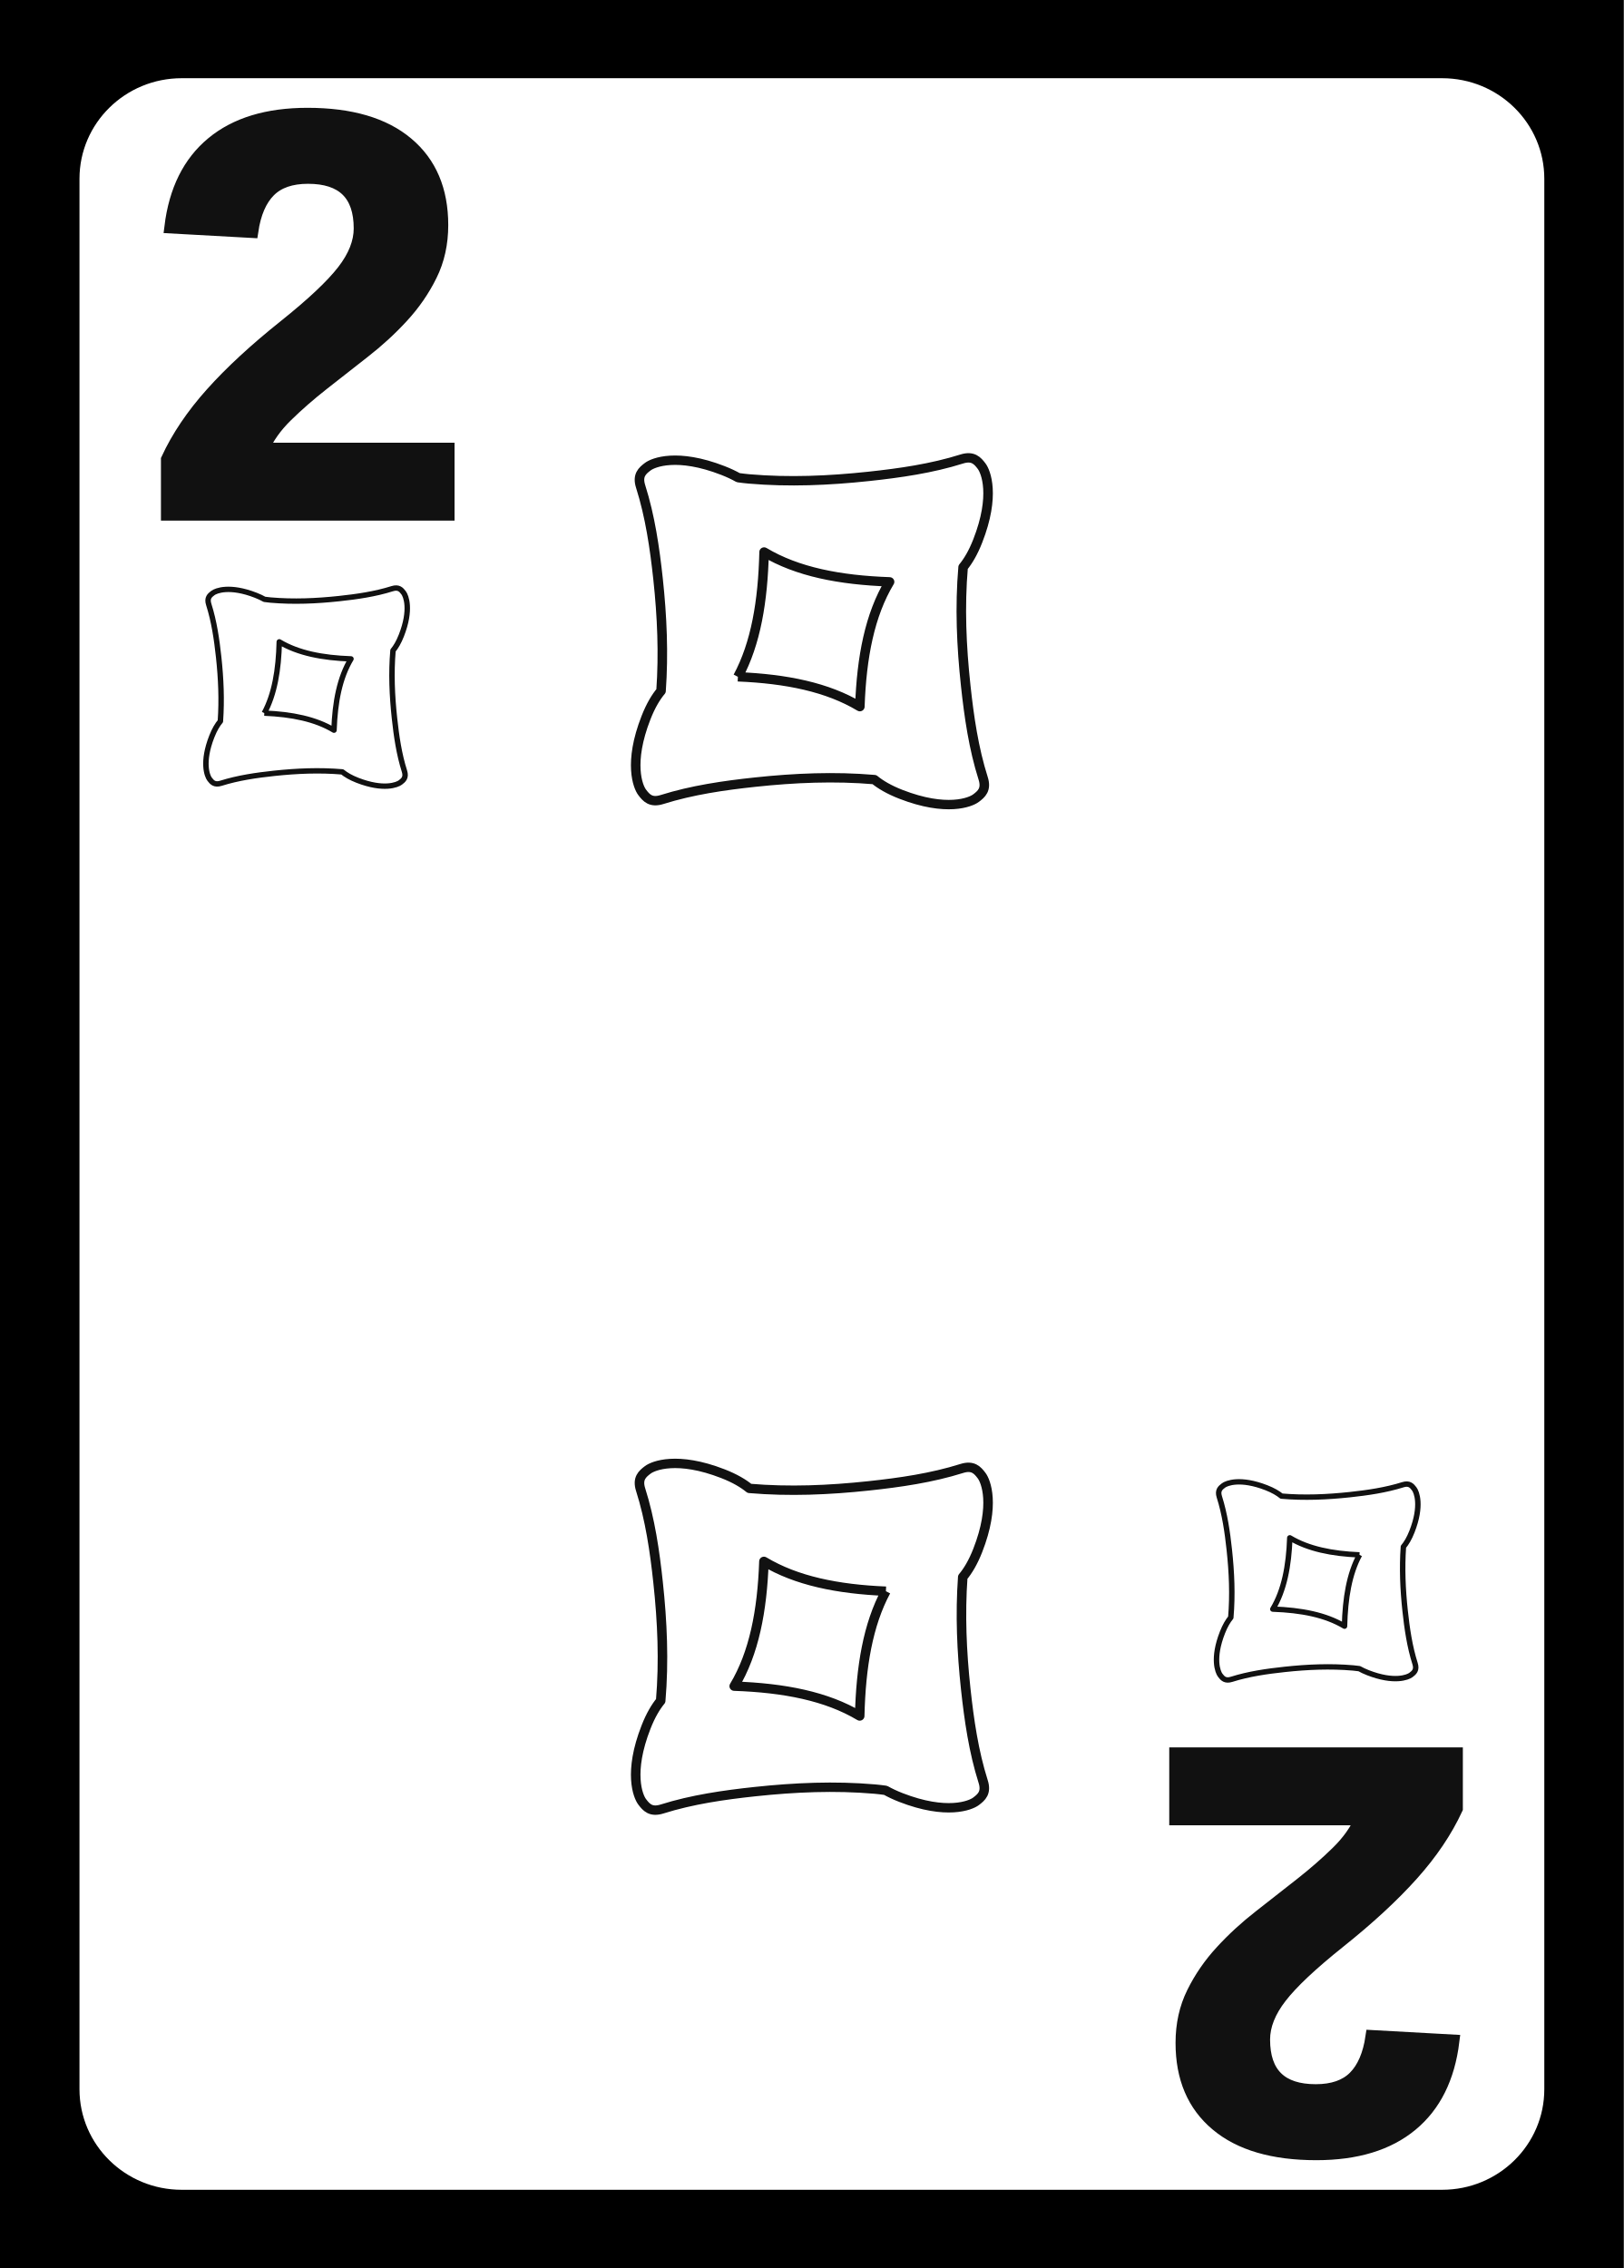
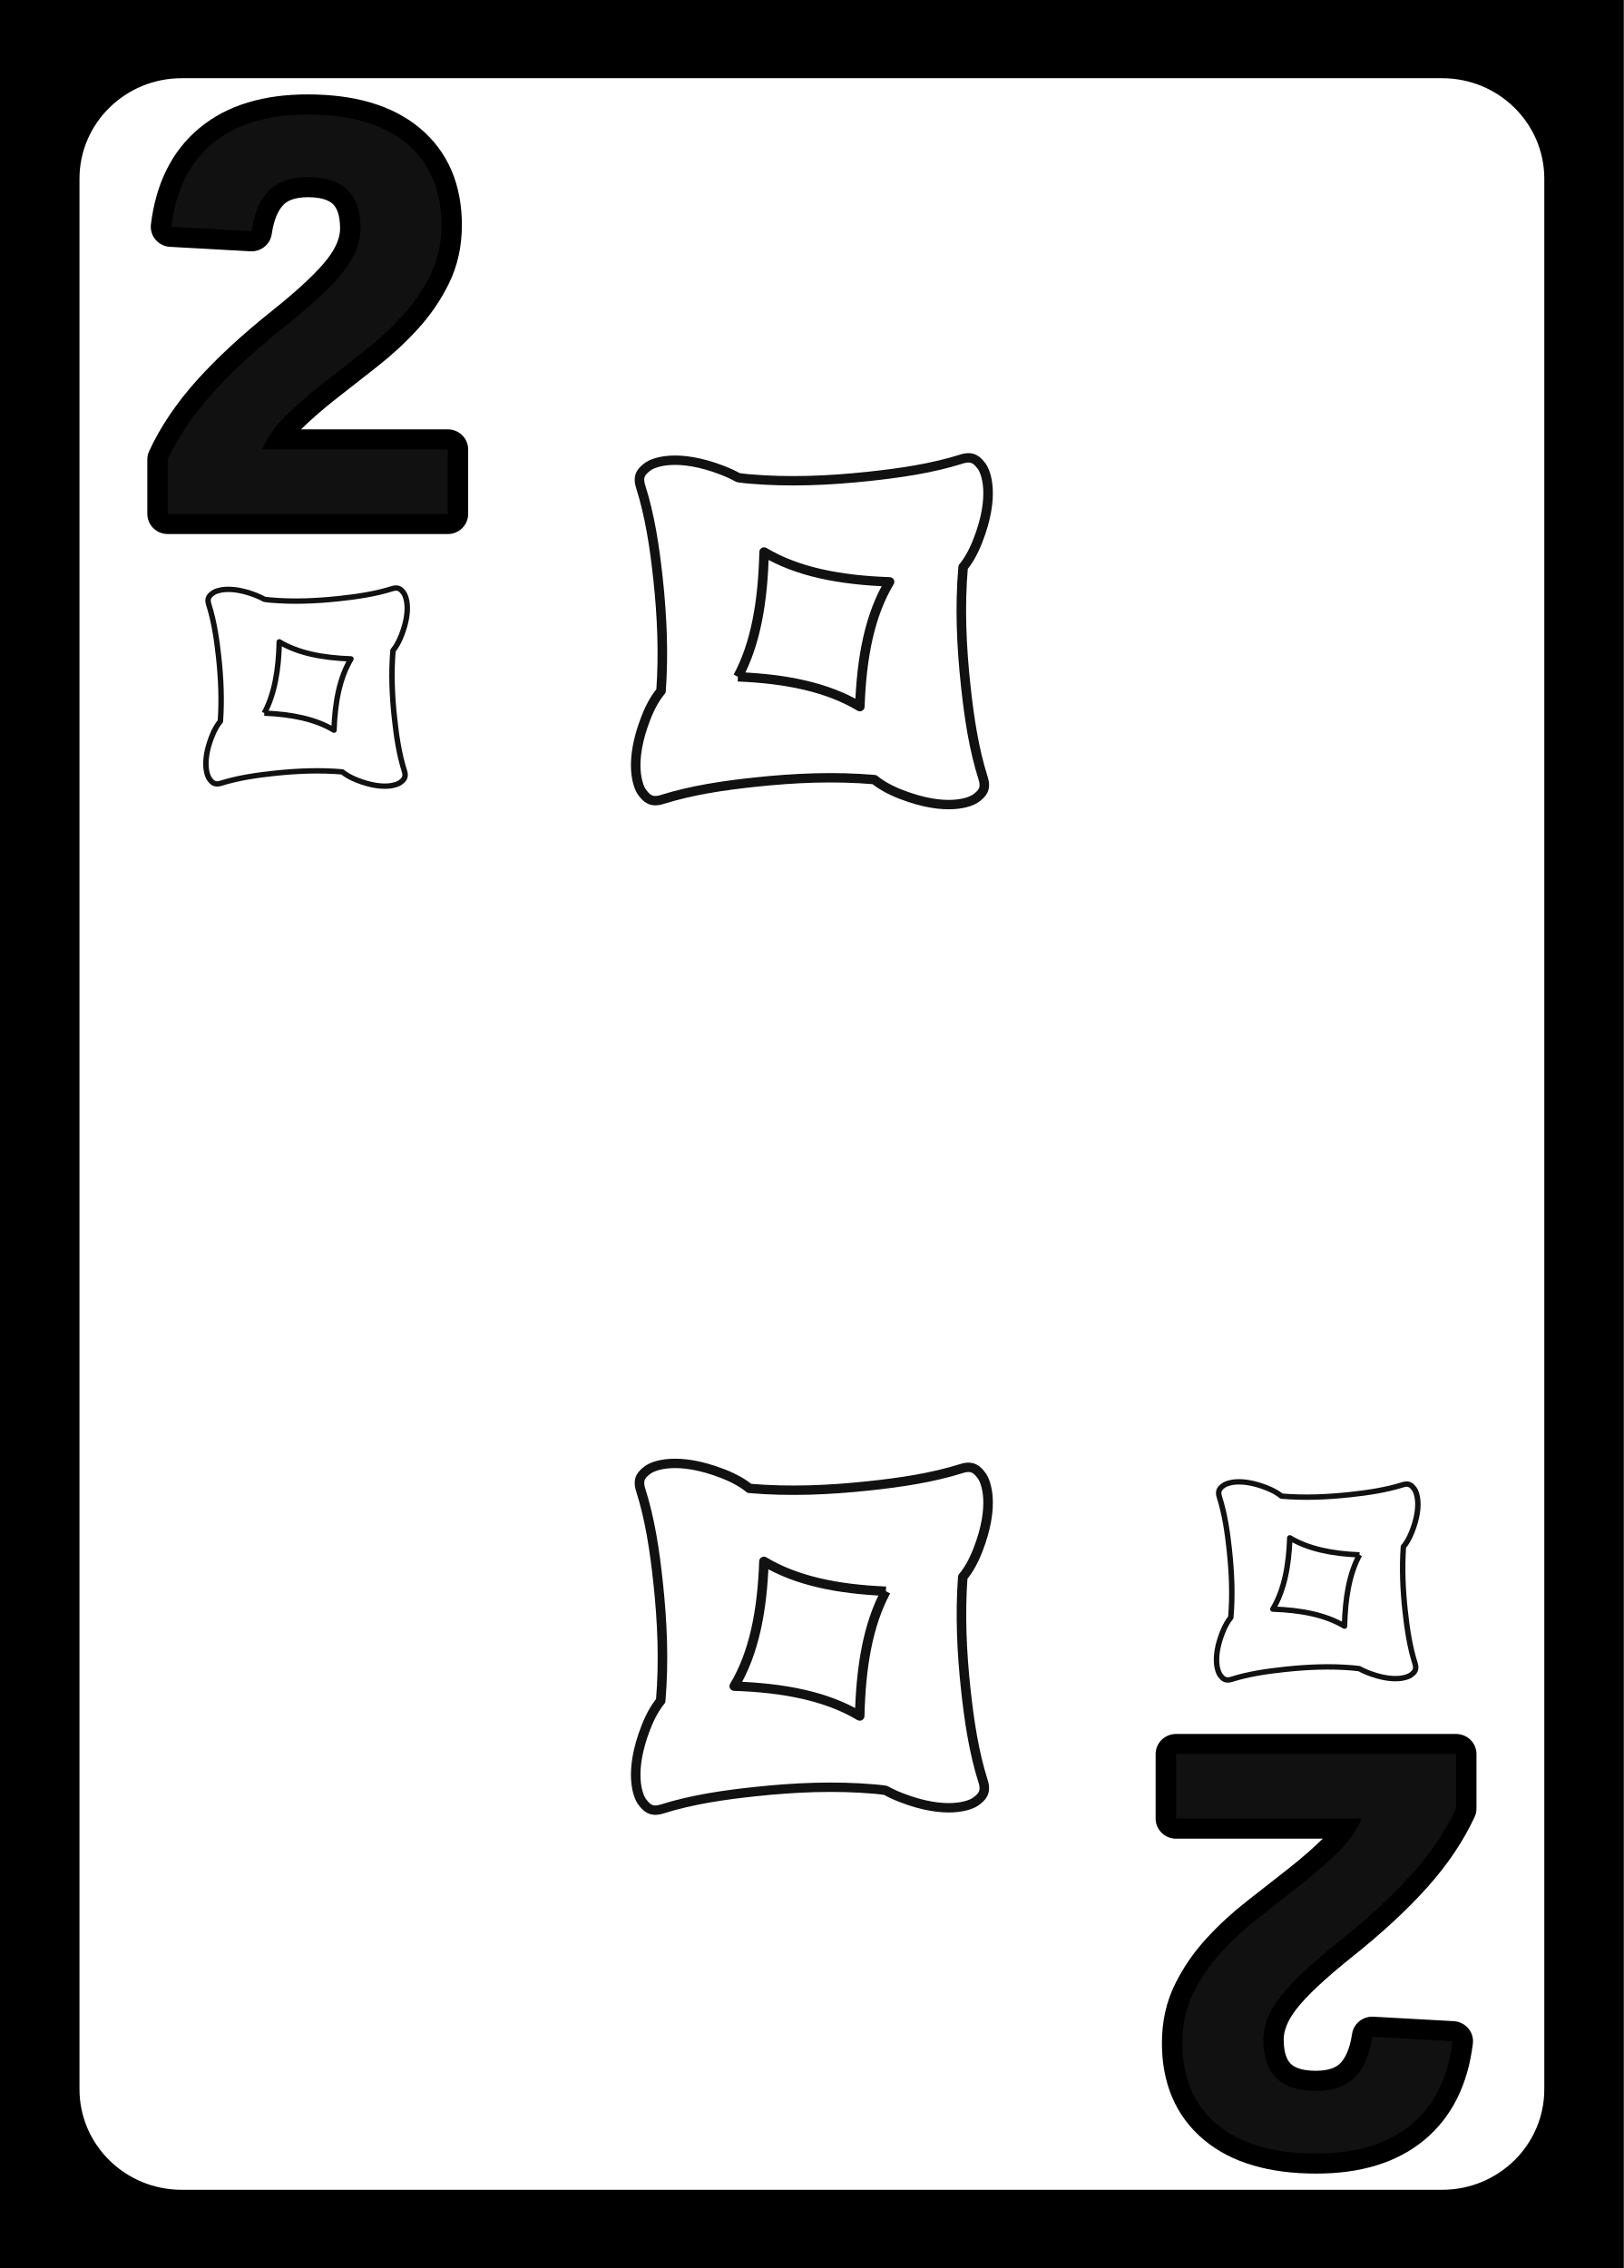
<svg xmlns="http://www.w3.org/2000/svg" width="63mm" height="88mm" viewBox="0 0 286 406" preserveAspectRatio="none" role="img" aria-labelledby="title">
  <defs>
    <linearGradient id="rainbow" x1="0" y1="0" x2="1" y2="1">
      <stop offset="0" stop-color="#ff3535" />
      <stop offset=".25" stop-color="#ffdf00" />
      <stop offset=".5" stop-color="#02ca00" />
      <stop offset=".75" stop-color="#1683ff" />
      <stop offset="1" stop-color="#ae46df" />
    </linearGradient>
+     <linearGradient id="rainbow-number" x1="0%" y1="0%" x2="0%" y2="100%">
+       <stop offset="0" stop-color="#ff2424" />
+       <stop offset=".25" stop-color="#ffd500" />
+       <stop offset=".5" stop-color="#00c83c" />
+       <stop offset=".75" stop-color="#087bff" />
+       <stop offset="1" stop-color="#a52fe3" />
+     </linearGradient>
  </defs>
  <rect width="286" height="406" fill="#000" />
  <rect x="14" y="14" width="258" height="378" rx="18" fill="white" />
  <rect x="14" y="14" width="258" height="378" rx="18" fill="#111" fill-opacity="0" />
-   <text x="26" y="92" font-family="Arial,Helvetica,sans-serif" font-size="102.4" font-weight="700" fill="#111" stroke="#111" stroke-width="2.4" paint-order="stroke fill">2</text>
+   <text x="26" y="92" font-family="Arial,Helvetica,sans-serif" font-size="102.4" font-weight="700" fill="#111" fill-opacity="1" stroke-linejoin="round" stroke="#000" stroke-width="7.2" paint-order="stroke fill">2</text>
  <g class="corner-suit-icon">
    <g transform="translate(54 123) rotate(0) scale(0.32)">
      <path d="M-23.281 14.563C-17.64 3.904 -15.397 -9.591 -15.033 -25.325C-4.63 -18.997 8.713 -16.345 24.43 -15.792C18.217 -5.273 15.623 8.216 15.083 24.097C4.925 17.896 -8.029 15.206 -23.281 14.563M48.383 17.425C47.039 4.788 46.493 -7.81 47.56 -20.479C49.118 -22.406 50.708 -25.083 52.159 -28.855C57.788 -43.425 54.691 -51.019 53.39 -52.761C52.09 -54.51 50.664 -56.189 47.127 -55.057C37.729 -52.042 27.659 -50.567 17.878 -49.505C5.339 -48.144 -7.174 -47.584 -19.763 -48.691C-20.856 -48.786 -22.012 -48.932 -23.168 -49.092C-24.538 -49.874 -26.121 -50.644 -27.986 -51.381C-42.378 -57.073 -49.879 -53.938 -51.6 -52.621C-53.328 -51.305 -54.986 -49.861 -53.868 -46.287C-50.891 -36.773 -49.433 -26.572 -48.384 -16.682C-47.121 -4.758 -46.612 7.141 -47.448 19.085C-49.044 21.018 -50.671 23.727 -52.16 27.588C-57.788 42.158 -54.691 49.758 -53.385 51.501C-52.084 53.249 -50.664 54.928 -47.128 53.79C-37.73 50.782 -27.66 49.3 -17.885 48.238C-5.371 46.883 7.111 46.33 19.656 47.424C21.566 49.014 24.223 50.636 27.98 52.124C42.372 57.816 49.879 54.681 51.594 53.364C53.327 52.047 54.98 50.604 53.868 47.03C50.884 37.516 49.426 27.314 48.383 17.425Z" fill="#fff" stroke="#111" stroke-width="3" stroke-linejoin="round" />
    </g>
  </g>
  <g transform="translate(286 406) rotate(180)">
-     <text x="26" y="92" font-family="Arial,Helvetica,sans-serif" font-size="102.4" font-weight="700" fill="#111" stroke="#111" stroke-width="2.4" paint-order="stroke fill">2</text>
+     <text x="26" y="92" font-family="Arial,Helvetica,sans-serif" font-size="102.4" font-weight="700" fill="#111" fill-opacity="1" stroke-linejoin="round" stroke="#000" stroke-width="7.2" paint-order="stroke fill">2</text>
    <g class="corner-suit-icon">
      <g transform="translate(54 123) rotate(0) scale(0.32)">
        <path d="M-23.281 14.563C-17.64 3.904 -15.397 -9.591 -15.033 -25.325C-4.63 -18.997 8.713 -16.345 24.43 -15.792C18.217 -5.273 15.623 8.216 15.083 24.097C4.925 17.896 -8.029 15.206 -23.281 14.563M48.383 17.425C47.039 4.788 46.493 -7.81 47.56 -20.479C49.118 -22.406 50.708 -25.083 52.159 -28.855C57.788 -43.425 54.691 -51.019 53.39 -52.761C52.09 -54.51 50.664 -56.189 47.127 -55.057C37.729 -52.042 27.659 -50.567 17.878 -49.505C5.339 -48.144 -7.174 -47.584 -19.763 -48.691C-20.856 -48.786 -22.012 -48.932 -23.168 -49.092C-24.538 -49.874 -26.121 -50.644 -27.986 -51.381C-42.378 -57.073 -49.879 -53.938 -51.6 -52.621C-53.328 -51.305 -54.986 -49.861 -53.868 -46.287C-50.891 -36.773 -49.433 -26.572 -48.384 -16.682C-47.121 -4.758 -46.612 7.141 -47.448 19.085C-49.044 21.018 -50.671 23.727 -52.16 27.588C-57.788 42.158 -54.691 49.758 -53.385 51.501C-52.084 53.249 -50.664 54.928 -47.128 53.79C-37.73 50.782 -27.66 49.3 -17.885 48.238C-5.371 46.883 7.111 46.33 19.656 47.424C21.566 49.014 24.223 50.636 27.98 52.124C42.372 57.816 49.879 54.681 51.594 53.364C53.327 52.047 54.98 50.604 53.868 47.03C50.884 37.516 49.426 27.314 48.383 17.425Z" fill="#fff" stroke="#111" stroke-width="3" stroke-linejoin="round" />
      </g>
    </g>
  </g>
  <g transform="translate(143 113) rotate(0) scale(0.56)">
    <path d="M-23.281 14.563C-17.64 3.904 -15.397 -9.591 -15.033 -25.325C-4.63 -18.997 8.713 -16.345 24.43 -15.792C18.217 -5.273 15.623 8.216 15.083 24.097C4.925 17.896 -8.029 15.206 -23.281 14.563M48.383 17.425C47.039 4.788 46.493 -7.81 47.56 -20.479C49.118 -22.406 50.708 -25.083 52.159 -28.855C57.788 -43.425 54.691 -51.019 53.39 -52.761C52.09 -54.51 50.664 -56.189 47.127 -55.057C37.729 -52.042 27.659 -50.567 17.878 -49.505C5.339 -48.144 -7.174 -47.584 -19.763 -48.691C-20.856 -48.786 -22.012 -48.932 -23.168 -49.092C-24.538 -49.874 -26.121 -50.644 -27.986 -51.381C-42.378 -57.073 -49.879 -53.938 -51.6 -52.621C-53.328 -51.305 -54.986 -49.861 -53.868 -46.287C-50.891 -36.773 -49.433 -26.572 -48.384 -16.682C-47.121 -4.758 -46.612 7.141 -47.448 19.085C-49.044 21.018 -50.671 23.727 -52.16 27.588C-57.788 42.158 -54.691 49.758 -53.385 51.501C-52.084 53.249 -50.664 54.928 -47.128 53.79C-37.73 50.782 -27.66 49.3 -17.885 48.238C-5.371 46.883 7.111 46.33 19.656 47.424C21.566 49.014 24.223 50.636 27.98 52.124C42.372 57.816 49.879 54.681 51.594 53.364C53.327 52.047 54.98 50.604 53.868 47.03C50.884 37.516 49.426 27.314 48.383 17.425Z" fill="#fff" stroke="#111" stroke-width="3" stroke-linejoin="round" />
  </g>
  <g transform="translate(143 293) rotate(180) scale(0.56)">
    <path d="M-23.281 14.563C-17.64 3.904 -15.397 -9.591 -15.033 -25.325C-4.63 -18.997 8.713 -16.345 24.43 -15.792C18.217 -5.273 15.623 8.216 15.083 24.097C4.925 17.896 -8.029 15.206 -23.281 14.563M48.383 17.425C47.039 4.788 46.493 -7.81 47.56 -20.479C49.118 -22.406 50.708 -25.083 52.159 -28.855C57.788 -43.425 54.691 -51.019 53.39 -52.761C52.09 -54.51 50.664 -56.189 47.127 -55.057C37.729 -52.042 27.659 -50.567 17.878 -49.505C5.339 -48.144 -7.174 -47.584 -19.763 -48.691C-20.856 -48.786 -22.012 -48.932 -23.168 -49.092C-24.538 -49.874 -26.121 -50.644 -27.986 -51.381C-42.378 -57.073 -49.879 -53.938 -51.6 -52.621C-53.328 -51.305 -54.986 -49.861 -53.868 -46.287C-50.891 -36.773 -49.433 -26.572 -48.384 -16.682C-47.121 -4.758 -46.612 7.141 -47.448 19.085C-49.044 21.018 -50.671 23.727 -52.16 27.588C-57.788 42.158 -54.691 49.758 -53.385 51.501C-52.084 53.249 -50.664 54.928 -47.128 53.79C-37.73 50.782 -27.66 49.3 -17.885 48.238C-5.371 46.883 7.111 46.33 19.656 47.424C21.566 49.014 24.223 50.636 27.98 52.124C42.372 57.816 49.879 54.681 51.594 53.364C53.327 52.047 54.98 50.604 53.868 47.03C50.884 37.516 49.426 27.314 48.383 17.425Z" fill="#fff" stroke="#111" stroke-width="3" stroke-linejoin="round" />
  </g>
</svg>
